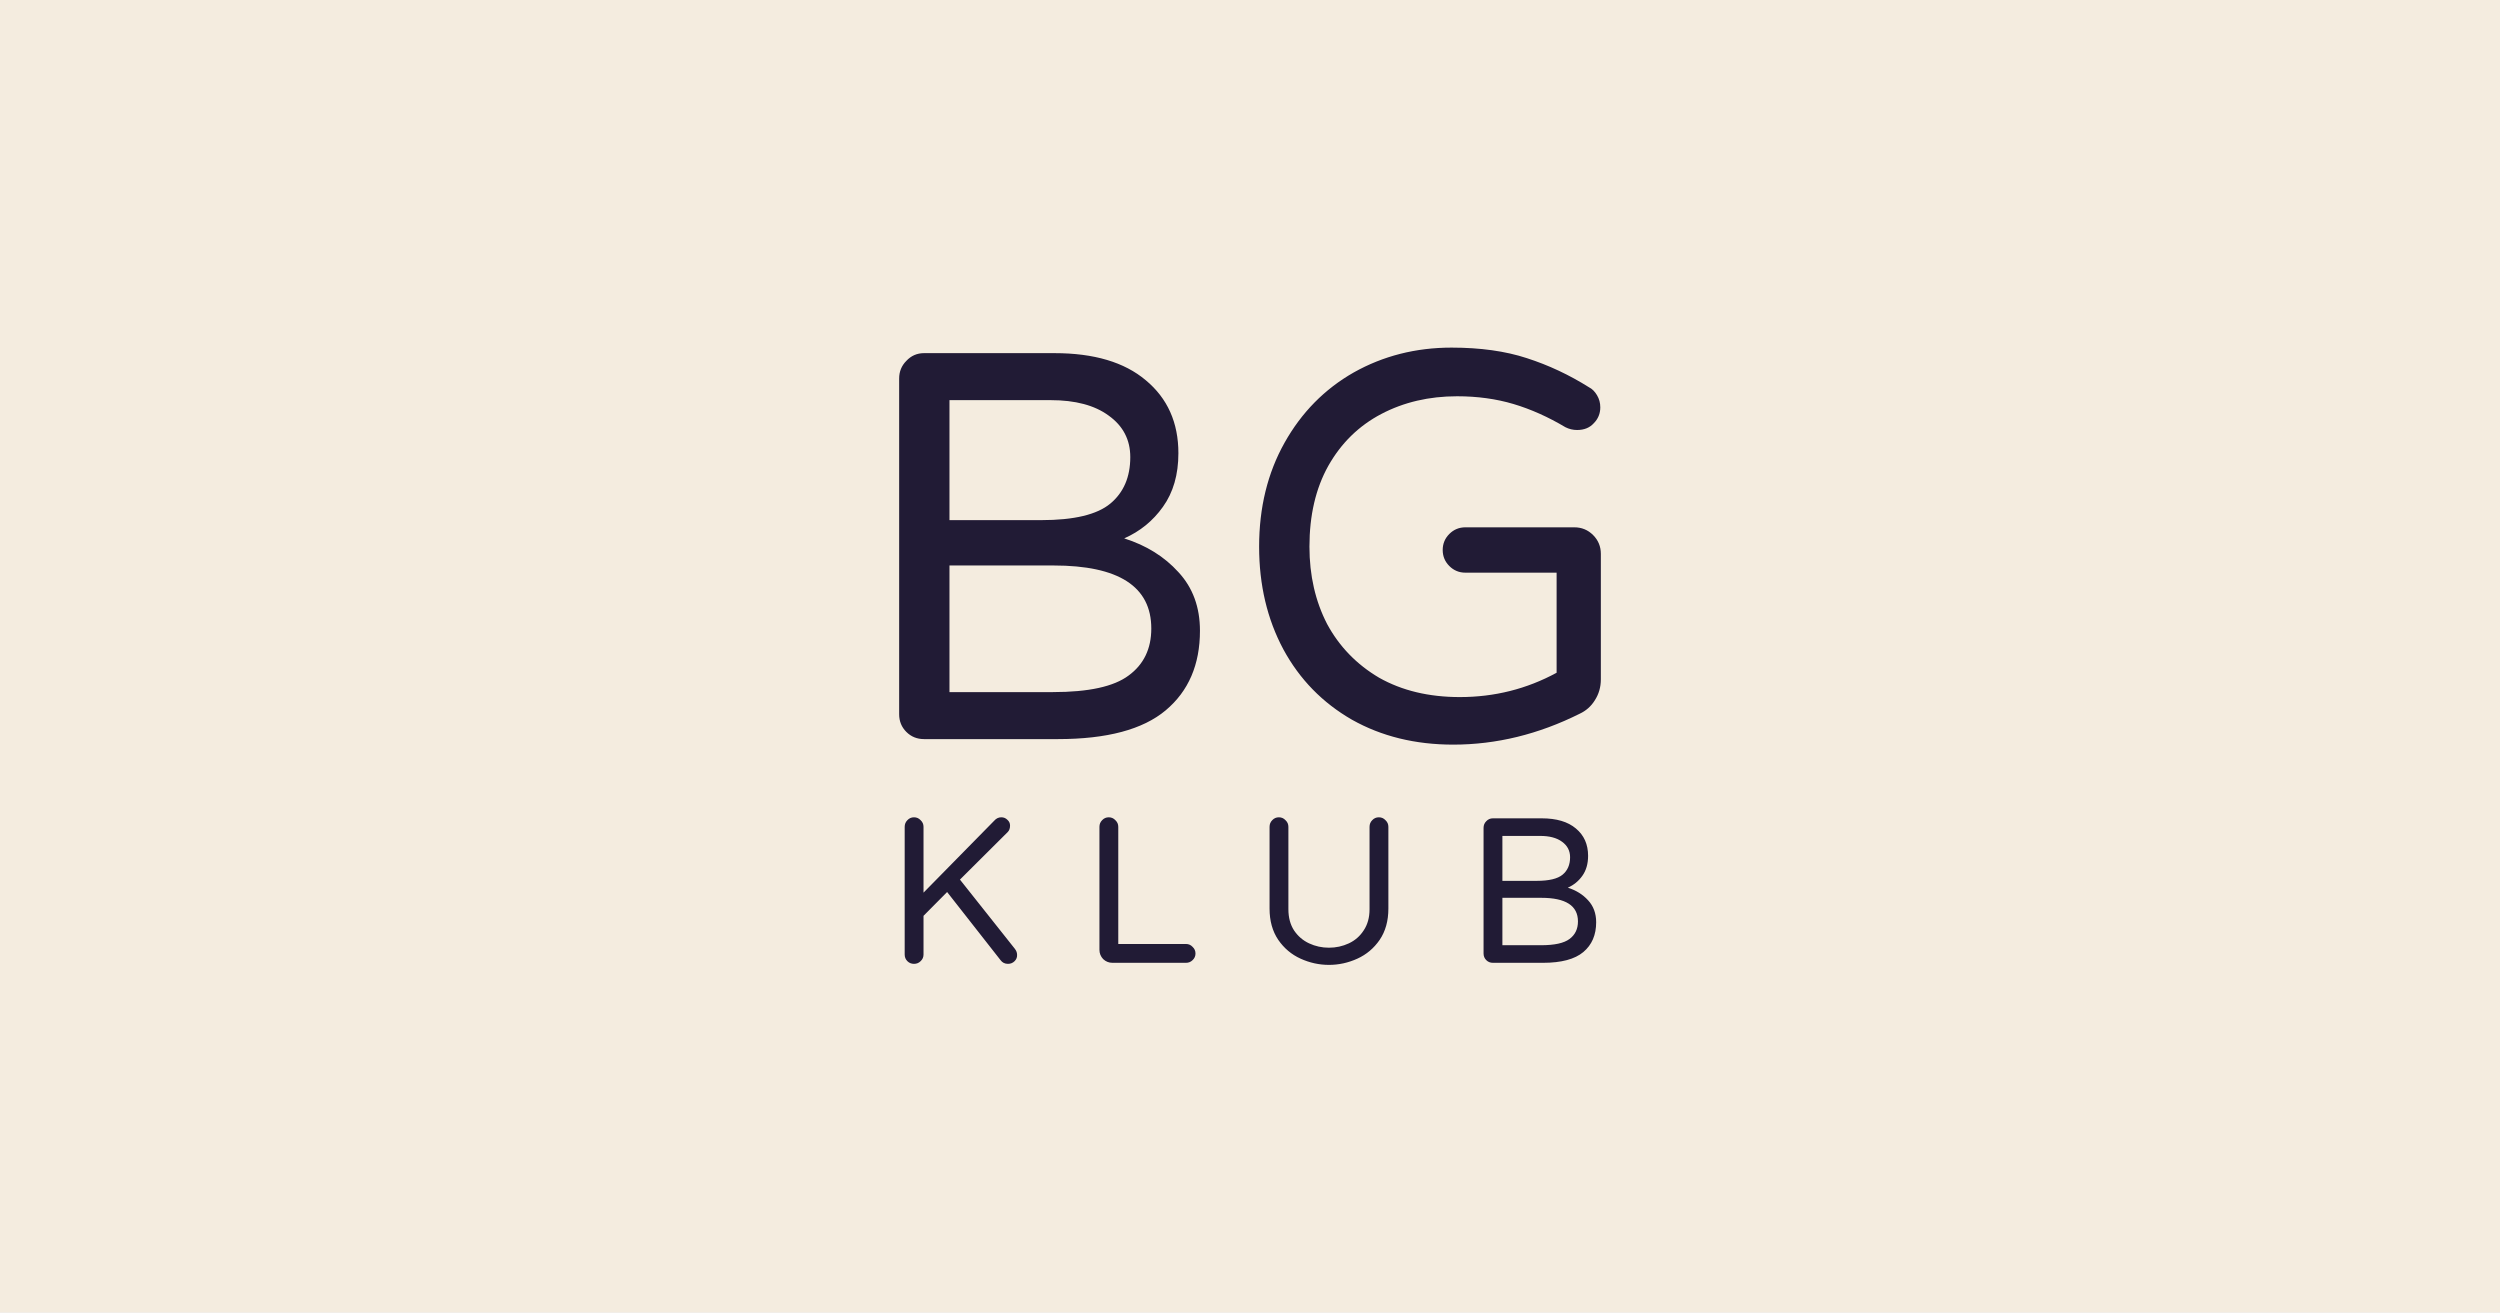
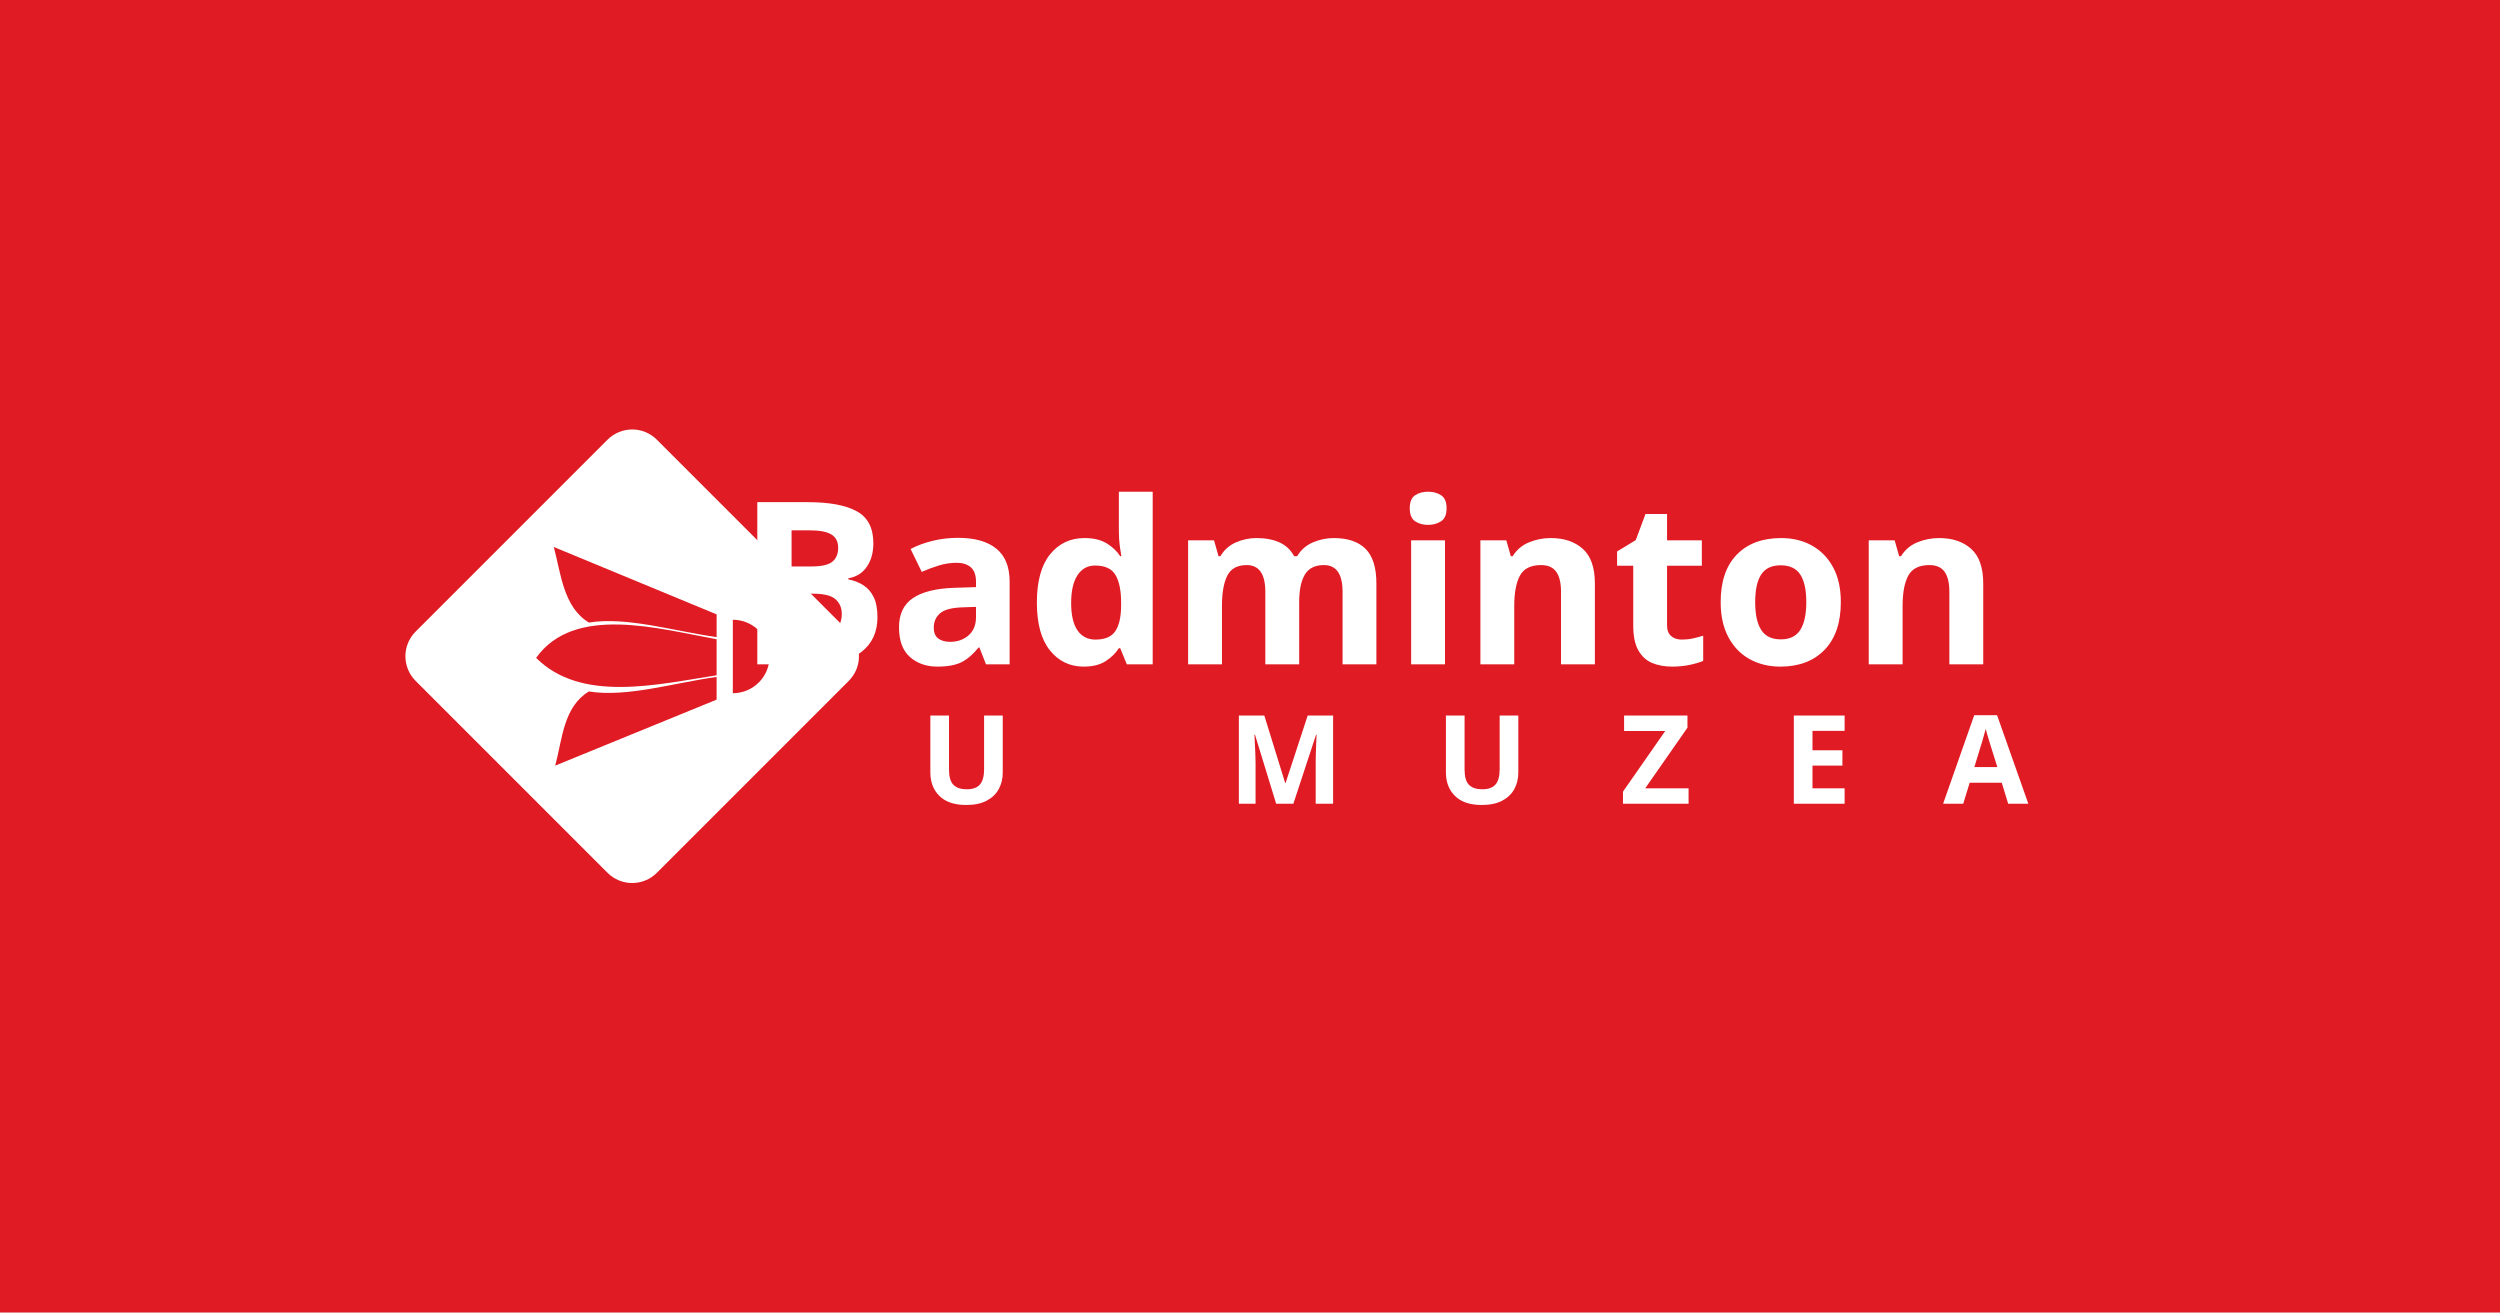
- <svg xmlns="http://www.w3.org/2000/svg" width="1200" height="630" version="1.1" id="svg69" xml:space="preserve">
+ <svg xmlns="http://www.w3.org/2000/svg" width="1200" height="630" version="1.1" id="svg69">
  <defs id="defs73" />
-   <rect style="font-variation-settings:normal;opacity:1;vector-effect:none;fill:#f4ecdf;fill-opacity:1;stroke:none;stroke-width:51.775;stroke-linecap:round;stroke-linejoin:round;stroke-miterlimit:4;stroke-dasharray:none;stroke-dashoffset:0;stroke-opacity:1;stop-color:#000000;stop-opacity:1" id="rect77" width="1200" height="630" x="0" y="0" />
-   <path id="text15" style="font-size:63.889px;line-height:1.25;font-family:'Varela Round';-inkscape-font-specification:'Varela Round, Normal';text-align:center;letter-spacing:17.304px;word-spacing:0px;text-anchor:middle;fill:#211b35;fill-opacity:1;stroke-width:0.645" d="m 438.72,462.649 q -1.888,0 -3.18,-1.292 -1.292,-1.292 -1.292,-3.179 v -61.305 q 0,-1.888 1.292,-3.18 1.292,-1.391 3.18,-1.391 1.888,0 3.179,1.391 1.391,1.292 1.391,3.18 v 31.596 l 33.981,-34.577 q 1.391,-1.59 3.378,-1.59 1.689,0 2.881,1.192 1.292,1.093 1.292,2.782 0,1.987 -1.093,3.08 l -22.952,22.853 26.33,33.186 q 1.093,1.391 1.093,2.881 0.099,1.788 -1.192,3.08 -1.292,1.292 -3.179,1.292 -2.285,0 -3.577,-1.788 l -25.635,-32.689 -11.327,11.426 v 18.58 q 0,1.888 -1.391,3.179 -1.292,1.292 -3.179,1.292 z m 95.27,-0.497 q -2.583,0 -4.471,-1.788 -1.788,-1.888 -1.788,-4.471 v -59.019 q 0,-1.888 1.292,-3.18 1.292,-1.391 3.179,-1.391 1.888,0 3.18,1.391 1.391,1.292 1.391,3.18 v 56.237 h 32.491 q 1.888,0 3.179,1.391 1.391,1.292 1.391,3.179 0,1.888 -1.391,3.18 -1.292,1.292 -3.179,1.292 z m 103.914,0.994 q -7.055,0 -13.612,-2.981 -6.558,-2.981 -10.731,-9.042 -4.173,-6.16 -4.173,-15.003 v -39.247 q 0,-1.888 1.292,-3.18 1.292,-1.391 3.179,-1.391 1.888,0 3.18,1.391 1.391,1.292 1.391,3.18 v 39.545 q 0,5.962 2.683,10.135 2.782,4.173 7.253,6.26 4.471,2.087 9.539,2.087 5.067,0 9.539,-2.087 4.471,-2.087 7.154,-6.26 2.782,-4.173 2.782,-10.135 v -39.545 q 0,-1.888 1.292,-3.18 1.292,-1.391 3.179,-1.391 1.888,0 3.179,1.391 1.391,1.292 1.391,3.18 v 39.247 q 0,8.843 -4.173,15.003 -4.173,6.061 -10.731,9.042 -6.558,2.981 -13.612,2.981 z m 78.676,-0.994 q -1.888,0 -3.179,-1.292 -1.292,-1.292 -1.292,-3.18 v -60.311 q 0,-1.888 1.292,-3.179 1.292,-1.391 3.179,-1.391 h 23.449 q 10.631,0 16.394,4.869 5.862,4.869 5.862,13.115 0,5.763 -2.782,9.638 -2.683,3.776 -6.955,5.663 5.962,1.888 9.737,6.061 3.875,4.173 3.875,10.532 0,9.141 -6.16,14.308 -6.16,5.167 -19.375,5.167 z m 21.064,-39.346 q 8.843,0 12.42,-2.981 3.577,-2.981 3.577,-8.346 0,-4.67 -3.875,-7.452 -3.776,-2.782 -10.433,-2.782 h -18.183 v 21.561 z m 2.087,30.901 q 9.638,0 13.612,-2.981 4.074,-2.981 4.074,-8.446 0,-11.327 -17.587,-11.327 h -18.68 v 22.753 z M 443.537,354.769 q -5.043,0 -8.493,-3.45 -3.45,-3.45 -3.45,-8.493 v -161.107 q 0,-5.043 3.45,-8.493 3.45,-3.716 8.493,-3.716 h 62.638 q 28.399,0 43.794,13.005 15.66,13.005 15.66,35.035 0,15.394 -7.432,25.745 -7.166,10.086 -18.579,15.129 15.925,5.043 26.011,16.19 10.351,11.147 10.351,28.134 0,24.418 -16.456,38.22 -16.456,13.802 -51.756,13.802 z M 499.805,249.664 q 23.622,0 33.177,-7.962 9.555,-7.962 9.555,-22.295 0,-12.475 -10.351,-19.906 -10.086,-7.432 -27.869,-7.432 H 455.747 v 57.595 z m 5.574,82.544 q 25.745,0 36.362,-7.962 10.882,-7.962 10.882,-22.56 0,-30.257 -46.979,-30.257 H 455.747 v 60.78 z m 192.161,25.214 q -27.338,0 -48.571,-11.944 -21.233,-12.209 -32.912,-33.708 -11.678,-21.764 -11.678,-49.367 0,-28.134 12.209,-49.898 12.209,-21.764 33.177,-33.708 21.233,-11.944 46.979,-11.944 20.702,0 36.097,5.043 15.66,5.043 29.992,14.067 2.123,1.062 3.716,3.716 1.593,2.654 1.593,5.839 0,4.512 -3.185,7.697 -2.92,3.185 -7.962,3.185 -2.92,0 -5.574,-1.327 -12.475,-7.432 -24.949,-11.147 -12.475,-3.716 -27.072,-3.716 -20.172,0 -36.362,8.493 -16.19,8.493 -25.48,24.949 -9.024,16.19 -9.024,38.751 0,20.702 8.493,37.158 8.759,16.19 24.949,25.745 16.456,9.29 38.751,9.29 24.949,0 46.448,-11.678 V 274.878 H 703.38 q -4.512,0 -7.697,-3.185 -3.185,-3.185 -3.185,-7.697 0,-4.512 3.185,-7.697 3.185,-3.185 7.697,-3.185 h 52.287 q 5.308,0 9.024,3.716 3.716,3.716 3.716,9.024 v 60.249 q 0,5.574 -2.92,10.086 -2.654,4.247 -7.166,6.37 -29.727,14.863 -60.78,14.863 z" />
+   <rect style="font-variation-settings:normal;opacity:1;vector-effect:none;fill:#e01b24;fill-opacity:1;stroke:none;stroke-width:51.775;stroke-linecap:round;stroke-linejoin:round;stroke-miterlimit:4;stroke-dasharray:none;stroke-dashoffset:0;stroke-opacity:1;stop-color:#000000;stop-opacity:1" id="rect77" width="1200" height="630" x="0" y="0" />
+   <g id="g107" transform="translate(-26.59117,-98.49176)">
+     <text xml:space="preserve" style="font-style:normal;font-variant:normal;font-weight:bold;font-stretch:normal;font-size:109.009px;line-height:1.25;font-family:'Varela Round';-inkscape-font-specification:'Varela Round, Bold';font-variant-ligatures:normal;font-variant-caps:normal;font-variant-numeric:normal;font-variant-east-asian:normal;text-align:center;letter-spacing:0px;word-spacing:0px;text-anchor:middle;fill:#ffffff;stroke-width:1.321" x="754.35" y="417.37" id="text2867">
+       <tspan id="tspan2865" x="754.35" y="417.37" style="font-style:normal;font-variant:normal;font-weight:bold;font-stretch:normal;font-size:109.009px;font-family:'Varela Round';-inkscape-font-specification:'Varela Round, Bold';font-variant-ligatures:normal;font-variant-caps:normal;font-variant-numeric:normal;font-variant-east-asian:normal;fill:#ffffff;stroke-width:1.321">Badminton</tspan>
+     </text>
+     <text xml:space="preserve" style="font-style:normal;font-variant:normal;font-weight:bold;font-stretch:normal;font-size:59.286px;line-height:1.25;font-family:'Varela Round';-inkscape-font-specification:'Varela Round, Bold';font-variant-ligatures:normal;font-variant-caps:normal;font-variant-numeric:normal;font-variant-east-asian:normal;text-align:center;letter-spacing:0px;word-spacing:0px;text-anchor:middle;fill:#ffffff;stroke-width:0.718" x="750.807" y="484.288" id="text2871">
+       <tspan id="tspan2869" x="772.696" y="484.288" style="font-style:normal;font-variant:normal;font-weight:bold;font-stretch:normal;font-size:59.286px;font-family:'Varela Round';-inkscape-font-specification:'Varela Round, Bold';font-variant-ligatures:normal;font-variant-caps:normal;font-variant-numeric:normal;font-variant-east-asian:normal;letter-spacing:43.777px;fill:#ffffff;stroke-width:0.718">U MUZEA</tspan>
+     </text>
+     <g id="g2883" transform="matrix(2.729083,0,0,2.729083,-204.8765,-732.2199)">
+       <path id="rect2873" style="fill:#ffffff;fill-opacity:1;stroke-width:60;stroke-linecap:round;stroke-linejoin:round;stop-color:#000000" d="m 252.666,666.963 c -2.094,0 -4.188,0.802 -5.793,2.406 l -44.982,44.984 c -3.209,3.209 -3.209,8.375 0,11.584 l 44.982,44.984 c 3.209,3.209 8.377,3.209 11.586,0 l 44.982,-44.984 c 3.209,-3.209 3.209,-8.375 0,-11.584 l -44.982,-44.984 c -1.605,-1.605 -3.699,-2.406 -5.793,-2.406 z m -18.385,27.561 38.186,15.803 v 5.326 c -10.102,-1.412 -21.094,-4.845 -29.951,-3.406 -5.967,-3.604 -6.552,-11.444 -8.234,-17.723 z m 41.988,17.066 c 3.076,0 5.919,1.641 7.457,4.305 1.538,2.664 1.538,5.947 0,8.611 -1.538,2.664 -4.381,4.305 -7.457,4.305 z m -26.705,1.117 c 7.758,0.173 16.094,2.225 22.902,3.451 v 8.451 c -14.046,2.179 -31.758,6.488 -42.33,-4.084 4.491,-6.285 11.67,-7.991 19.428,-7.818 z m 22.902,12.287 v 5.326 l -37.848,15.471 c 1.682,-6.279 1.929,-13.785 7.896,-17.389 8.857,1.439 19.85,-1.996 29.951,-3.408 z" transform="matrix(0.75,0,0,0.75,6.506836,-120.2938)" />
+     </g>
+   </g>
</svg>
